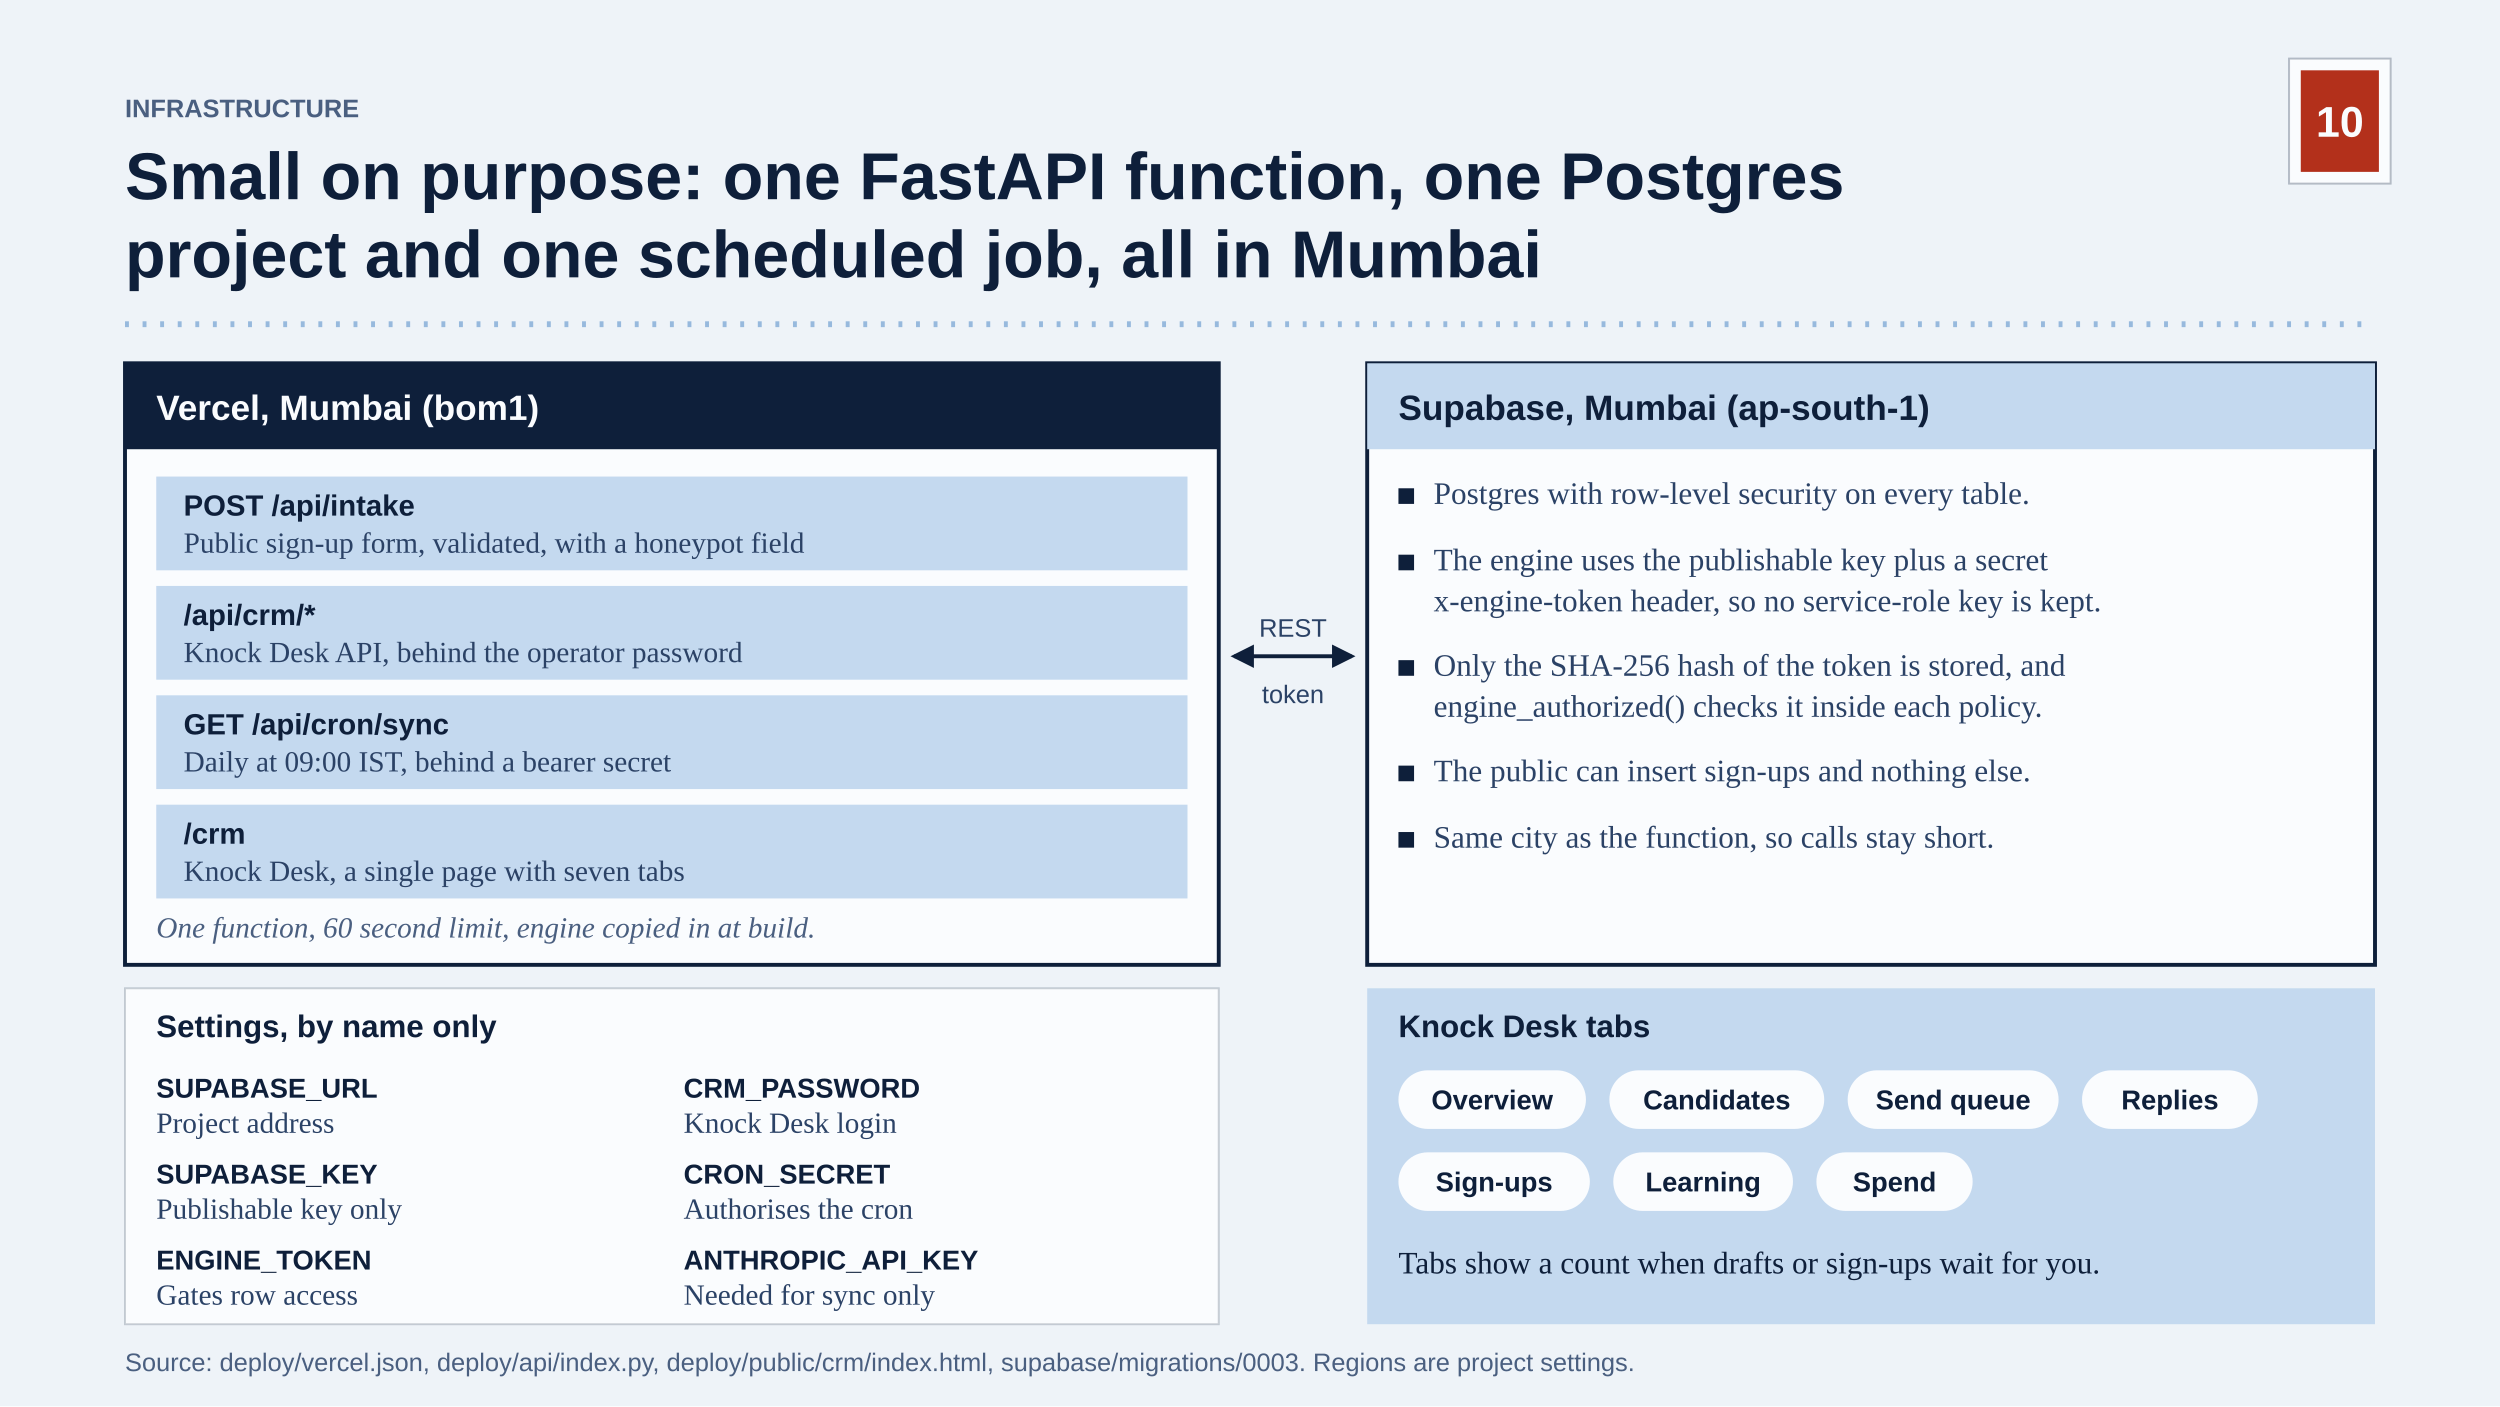
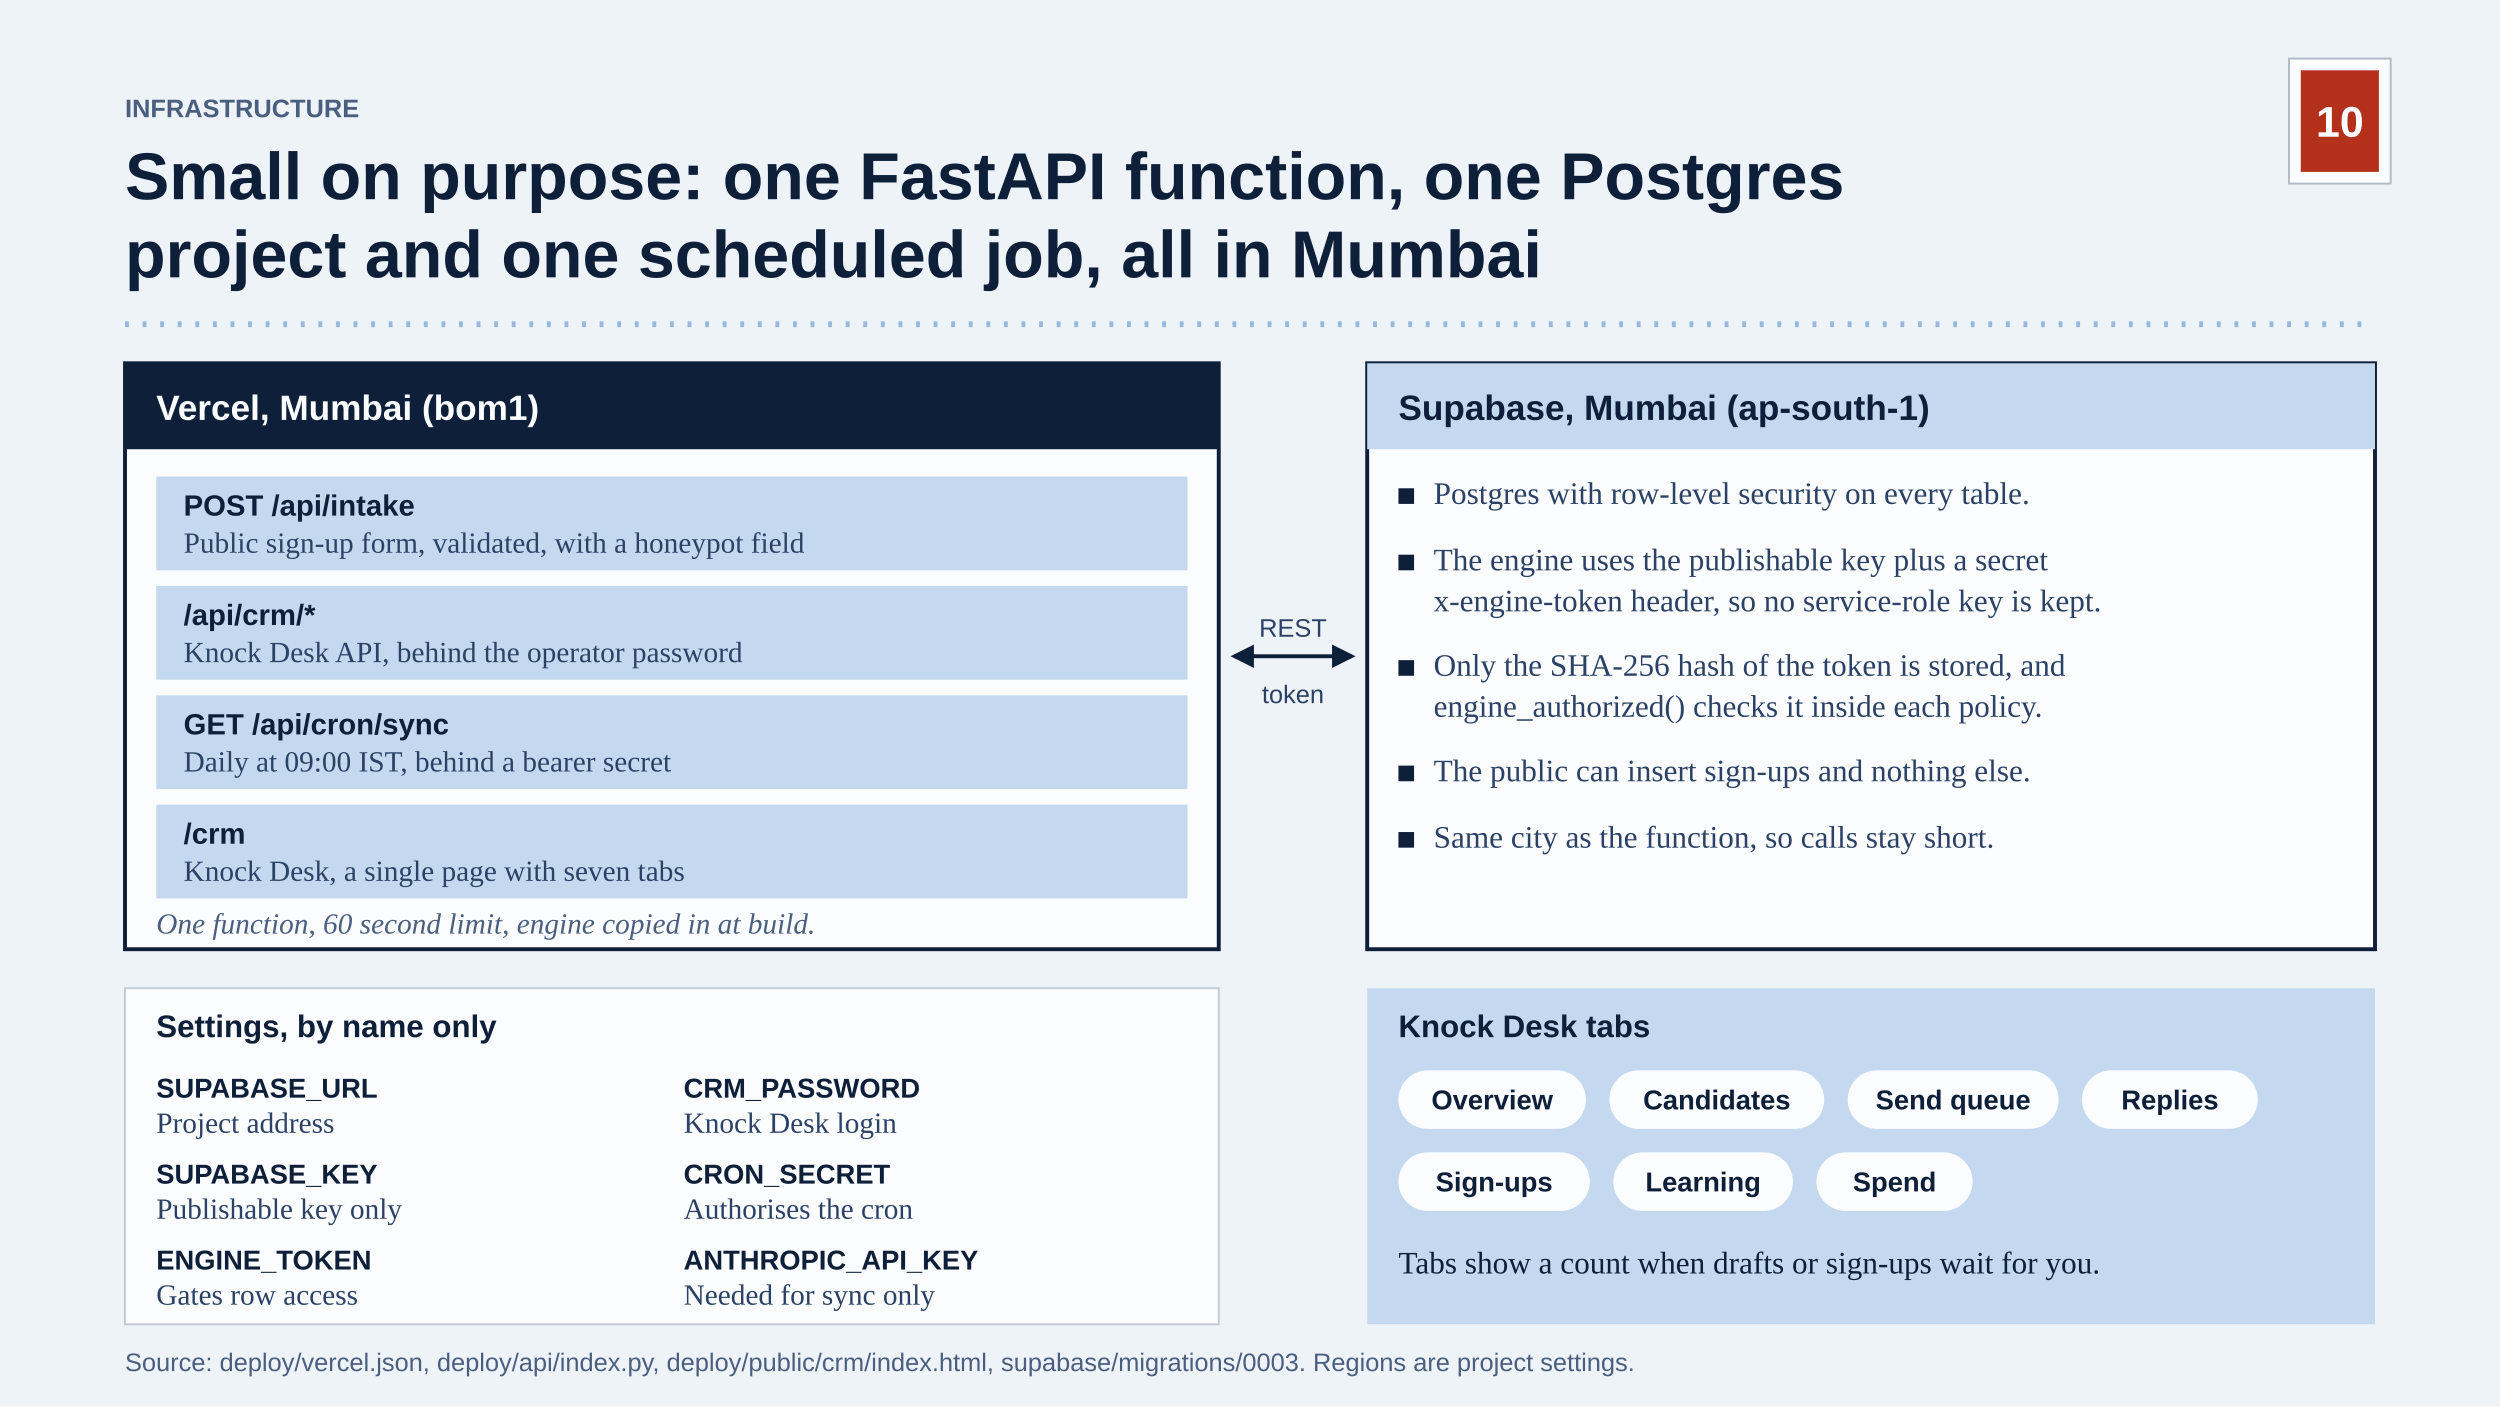
<svg xmlns="http://www.w3.org/2000/svg" viewBox="0 0 1280 720" lang="en" font-family="Times New Roman" data-pptx-page-role="content">
  <defs>
    <marker id="arr" markerWidth="6" markerHeight="6" refX="5" refY="3" orient="auto-start-reverse">
      <polygon points="0,0 6,3 0,6" fill="#0E1F3A" />
    </marker>
  </defs>
  <rect id="bg" data-pptx-role="background" x="0" y="0" width="1280" height="720" fill="#EEF3F8" />
  <g id="header" data-pptx-bounds="64 44 1090 112" font-family="Arial" font-weight="bold">
    <text x="64" y="60" font-size="13" fill="#4A5F80">INFRASTRUCTURE</text>
    <text x="64" y="102" font-size="34" fill="#0E1F3A">Small on purpose: one FastAPI function, one Postgres<tspan x="64" dy="40">project and one scheduled job, all in Mumbai</tspan>
    </text>
  </g>
  <g id="page-stamp" data-pptx-bounds="1166 24 64 76">
    <rect x="1172" y="30" width="52" height="64" fill="#FAFCFE" stroke="#0E1F3A" stroke-opacity="0.28" stroke-width="1" />
    <rect x="1178" y="36" width="40" height="52" fill="#B3301B" />
    <text x="1198" y="70" font-family="Arial" font-weight="bold" font-size="22" fill="#FAFCFE" text-anchor="middle">10</text>
  </g>
  <line id="perf" data-pptx-role="decoration" x1="64" y1="166" x2="1216" y2="166" stroke="#97B9DD" stroke-width="3" stroke-dasharray="2,7" />
-   <g id="vercel-box" data-pptx-bounds="64 186 560 308">
-     <rect x="64" y="186" width="560" height="308" fill="#FAFCFE" stroke="#0E1F3A" stroke-width="2" />
+   <g id="vercel-box" data-pptx-bounds="64 186 560 300">
+     <rect x="64" y="186" width="560" height="300" fill="#FAFCFE" stroke="#0E1F3A" stroke-width="2" />
    <rect x="64" y="186" width="560" height="44" fill="#0E1F3A" />
    <text x="80" y="215" font-family="Arial" font-weight="bold" font-size="18" fill="#FAFCFE">Vercel, Mumbai (bom1)</text>
    <g fill="#C4D9EF">
      <rect x="80" y="244" width="528" height="48" />
      <rect x="80" y="300" width="528" height="48" />
      <rect x="80" y="356" width="528" height="48" />
      <rect x="80" y="412" width="528" height="48" />
    </g>
    <g font-family="Arial" font-weight="bold" font-size="15" fill="#0E1F3A">
      <text x="94" y="264">POST /api/intake</text>
      <text x="94" y="320">/api/crm/*</text>
      <text x="94" y="376">GET /api/cron/sync</text>
      <text x="94" y="432">/crm</text>
    </g>
    <g font-size="15" fill="#2B4266">
      <text x="94" y="283">Public sign-up form, validated, with a honeypot field</text>
      <text x="94" y="339">Knock Desk API, behind the operator password</text>
      <text x="94" y="395">Daily at 09:00 IST, behind a bearer secret</text>
      <text x="94" y="451">Knock Desk, a single page with seven tabs</text>
    </g>
-     <text x="80" y="480" font-size="15" font-style="italic" fill="#4A5F80">One function, 60 second limit, engine copied in at build.</text>
+     <text x="80" y="478" font-size="15" font-style="italic" fill="#4A5F80">One function, 60 second limit, engine copied in at build.</text>
  </g>
  <g id="link-box" data-pptx-bounds="626 300 72 72" font-family="Arial" font-size="13" fill="#2B4266" text-anchor="middle">
    <line x1="632" y1="336" x2="692" y2="336" stroke="#0E1F3A" stroke-width="2" marker-start="url(#arr)" marker-end="url(#arr)" />
    <text x="662" y="326">REST</text>
    <text x="662" y="360">token</text>
  </g>
-   <g id="supabase-box" data-pptx-bounds="700 186 516 308">
-     <rect x="700" y="186" width="516" height="308" fill="#FAFCFE" stroke="#0E1F3A" stroke-width="2" />
+   <g id="supabase-box" data-pptx-bounds="700 186 516 300">
+     <rect x="700" y="186" width="516" height="300" fill="#FAFCFE" stroke="#0E1F3A" stroke-width="2" />
    <rect x="700" y="186" width="516" height="44" fill="#C4D9EF" />
    <text x="716" y="215" font-family="Arial" font-weight="bold" font-size="18" fill="#0E1F3A">Supabase, Mumbai (ap-south-1)</text>
    <g font-size="16" fill="#2B4266">
      <rect x="716" y="250" width="8" height="8" fill="#0E1F3A" />
      <text x="734" y="258">Postgres with row-level security on every table.</text>
      <rect x="716" y="284" width="8" height="8" fill="#0E1F3A" />
      <text x="734" y="292">The engine uses the publishable key plus a secret<tspan x="734" dy="21">x-engine-token header, so no service-role key is kept.</tspan>
      </text>
      <rect x="716" y="338" width="8" height="8" fill="#0E1F3A" />
      <text x="734" y="346">Only the SHA-256 hash of the token is stored, and<tspan x="734" dy="21">engine_authorized() checks it inside each policy.</tspan>
      </text>
      <rect x="716" y="392" width="8" height="8" fill="#0E1F3A" />
      <text x="734" y="400">The public can insert sign-ups and nothing else.</text>
      <rect x="716" y="426" width="8" height="8" fill="#0E1F3A" />
      <text x="734" y="434">Same city as the function, so calls stay short.</text>
    </g>
  </g>
  <g id="settings-box" data-pptx-bounds="64 506 560 172">
    <rect x="64" y="506" width="560" height="172" fill="#FAFCFE" stroke="#0E1F3A" stroke-opacity="0.2" stroke-width="1" />
    <text x="80" y="531" font-family="Arial" font-weight="bold" font-size="16" fill="#0E1F3A">Settings, by name only</text>
    <g font-family="Arial" font-weight="bold" font-size="14" fill="#0E1F3A">
      <text x="80" y="562">SUPABASE_URL</text>
      <text x="80" y="606">SUPABASE_KEY</text>
      <text x="80" y="650">ENGINE_TOKEN</text>
      <text x="350" y="562">CRM_PASSWORD</text>
      <text x="350" y="606">CRON_SECRET</text>
      <text x="350" y="650">ANTHROPIC_API_KEY</text>
    </g>
    <g font-size="15" fill="#2B4266">
      <text x="80" y="580">Project address</text>
      <text x="80" y="624">Publishable key only</text>
      <text x="80" y="668">Gates row access</text>
      <text x="350" y="580">Knock Desk login</text>
      <text x="350" y="624">Authorises the cron</text>
      <text x="350" y="668">Needed for sync only</text>
    </g>
  </g>
  <g id="desk-box" data-pptx-bounds="700 506 516 172">
    <rect x="700" y="506" width="516" height="172" fill="#C4D9EF" />
    <text x="716" y="531" font-family="Arial" font-weight="bold" font-size="16" fill="#0E1F3A">Knock Desk tabs</text>
    <g font-family="Arial" font-weight="bold" font-size="14" fill="#0E1F3A" text-anchor="middle">
      <rect x="716" y="548" width="96" height="30" rx="15" fill="#FAFCFE" />
      <text x="764" y="568">Overview</text>
      <rect x="824" y="548" width="110" height="30" rx="15" fill="#FAFCFE" />
      <text x="879" y="568">Candidates</text>
      <rect x="946" y="548" width="108" height="30" rx="15" fill="#FAFCFE" />
      <text x="1000" y="568">Send queue</text>
      <rect x="1066" y="548" width="90" height="30" rx="15" fill="#FAFCFE" />
      <text x="1111" y="568">Replies</text>
      <rect x="716" y="590" width="98" height="30" rx="15" fill="#FAFCFE" />
      <text x="765" y="610">Sign-ups</text>
      <rect x="826" y="590" width="92" height="30" rx="15" fill="#FAFCFE" />
      <text x="872" y="610">Learning</text>
      <rect x="930" y="590" width="80" height="30" rx="15" fill="#FAFCFE" />
      <text x="970" y="610">Spend</text>
    </g>
    <text x="716" y="652" font-size="16" fill="#0E1F3A">Tabs show a count when drafts or sign-ups wait for you.</text>
  </g>
  <g id="source" data-pptx-bounds="64 688 900 22" font-family="Arial" font-size="13" fill="#4A5F80">
    <text x="64" y="702">Source: deploy/vercel.json, deploy/api/index.py, deploy/public/crm/index.html, supabase/migrations/0003. Regions are project settings.</text>
  </g>
</svg>
